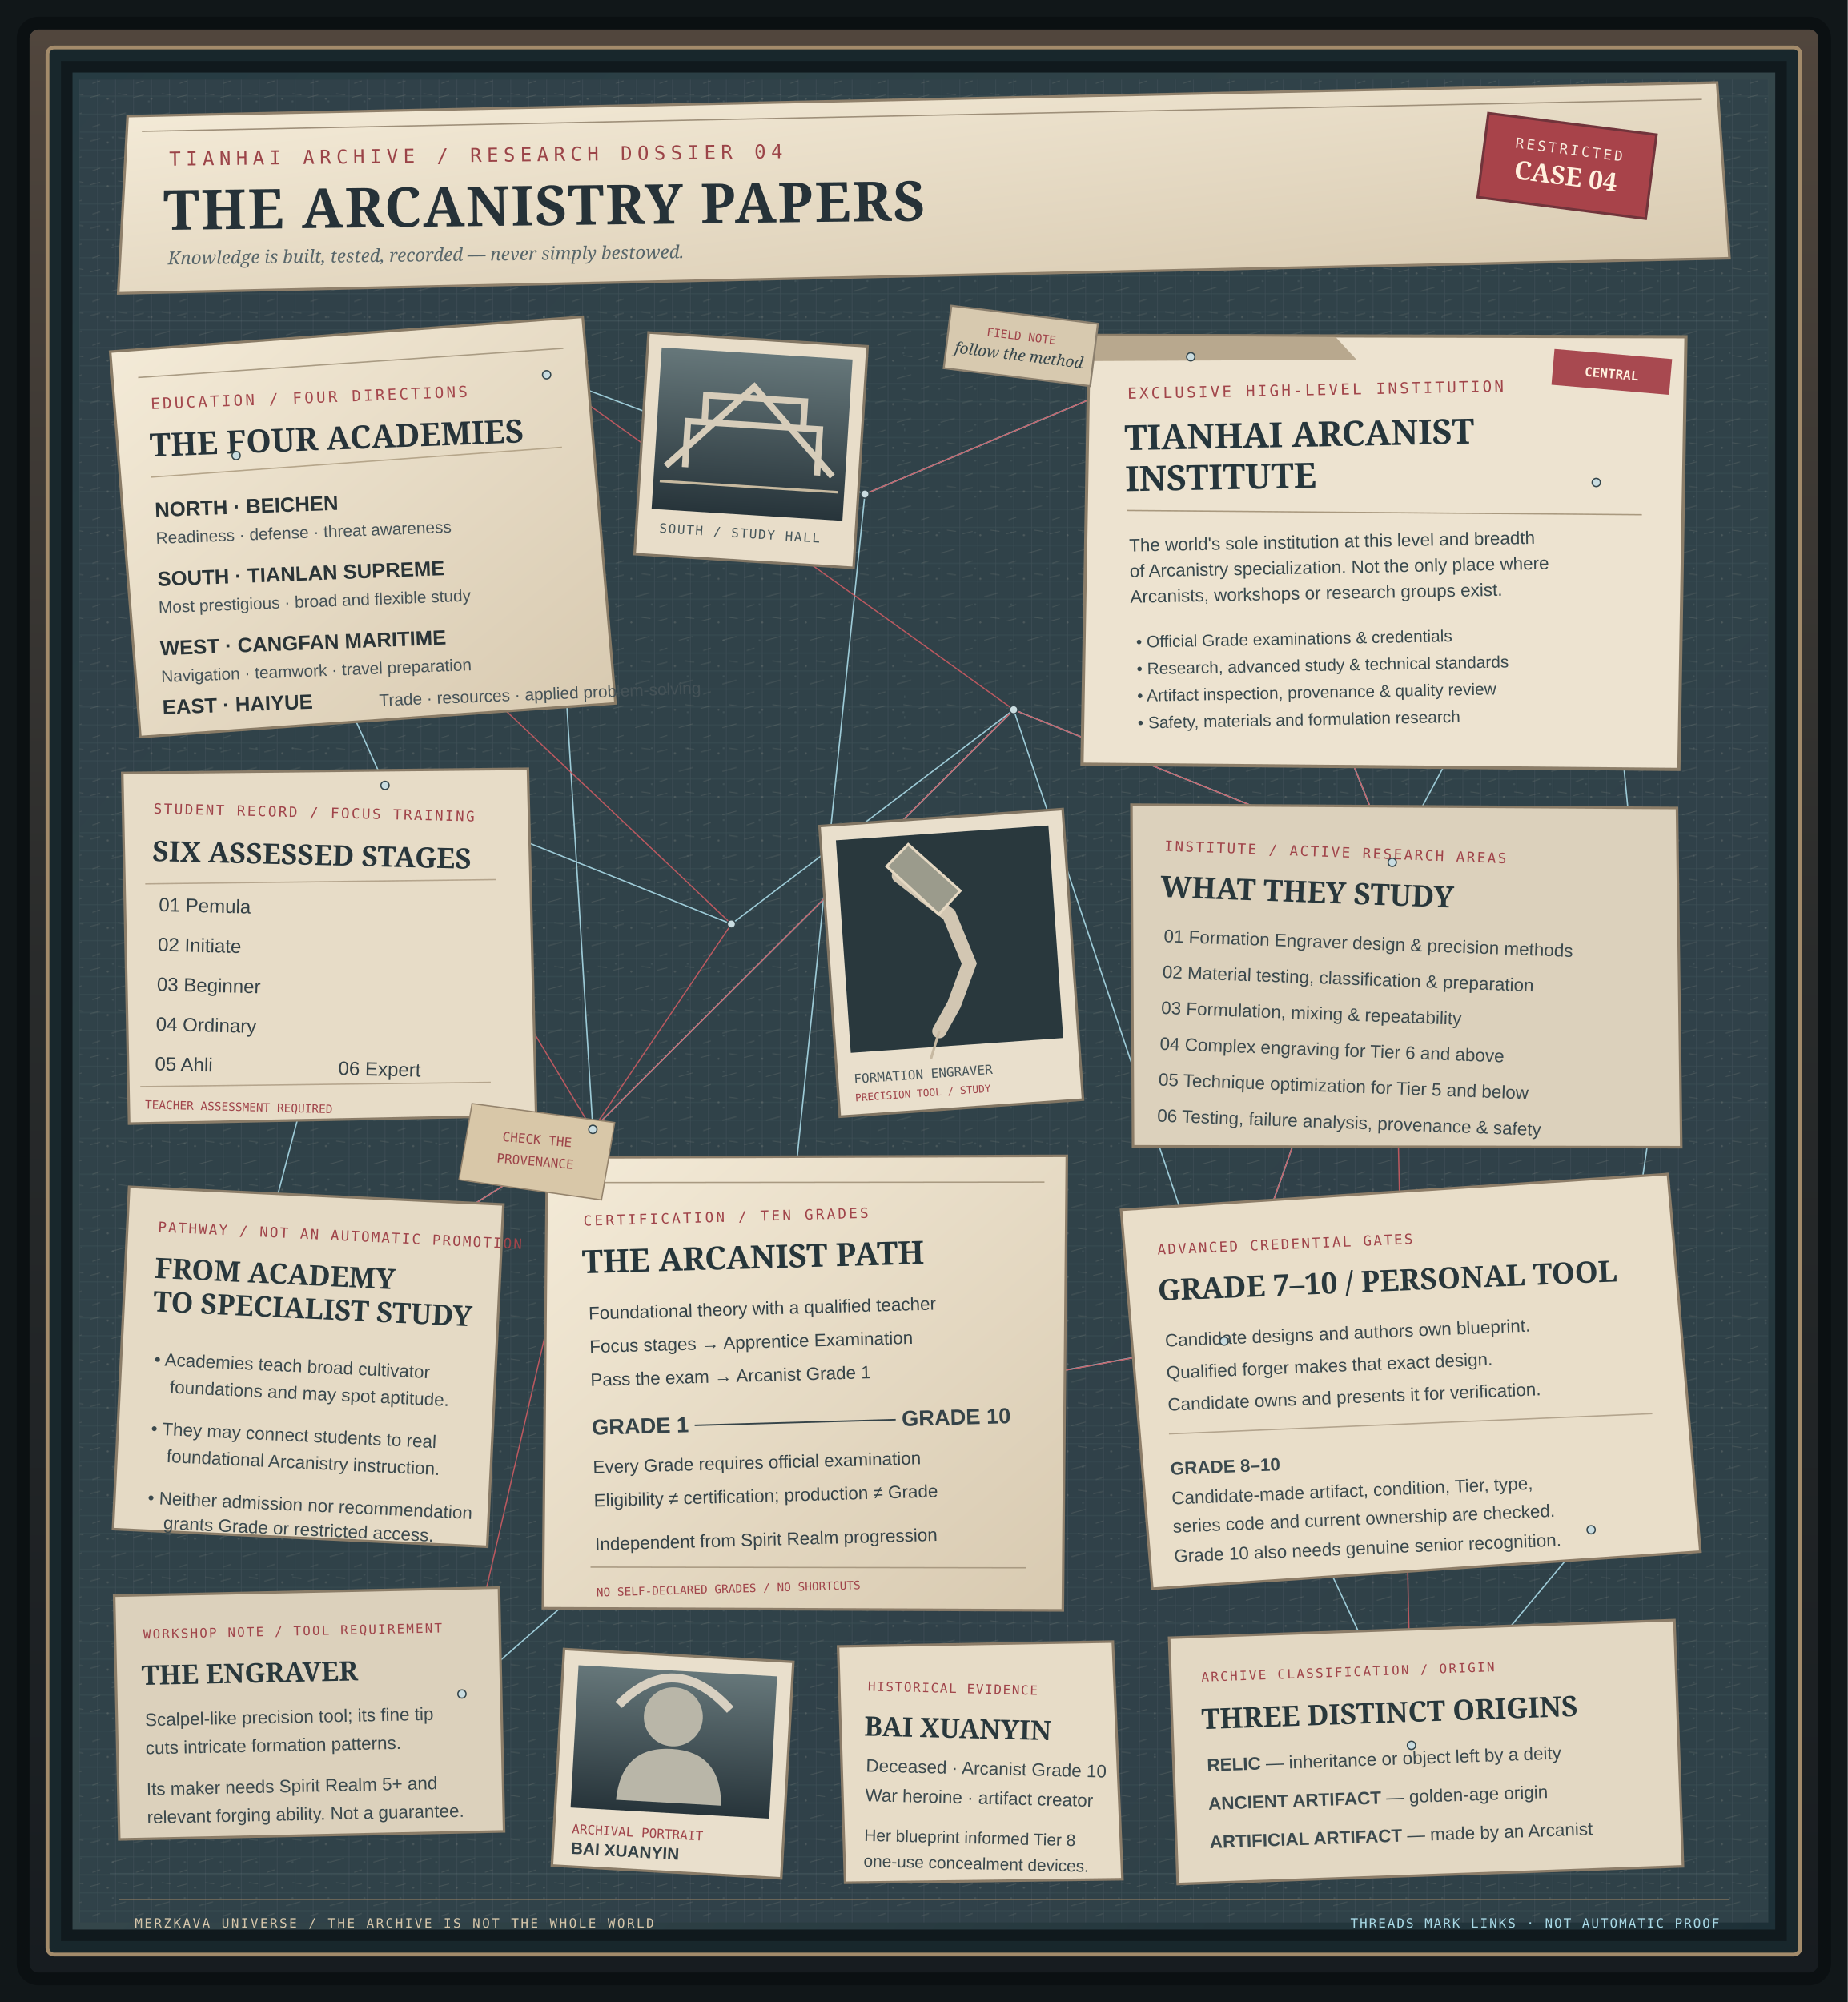
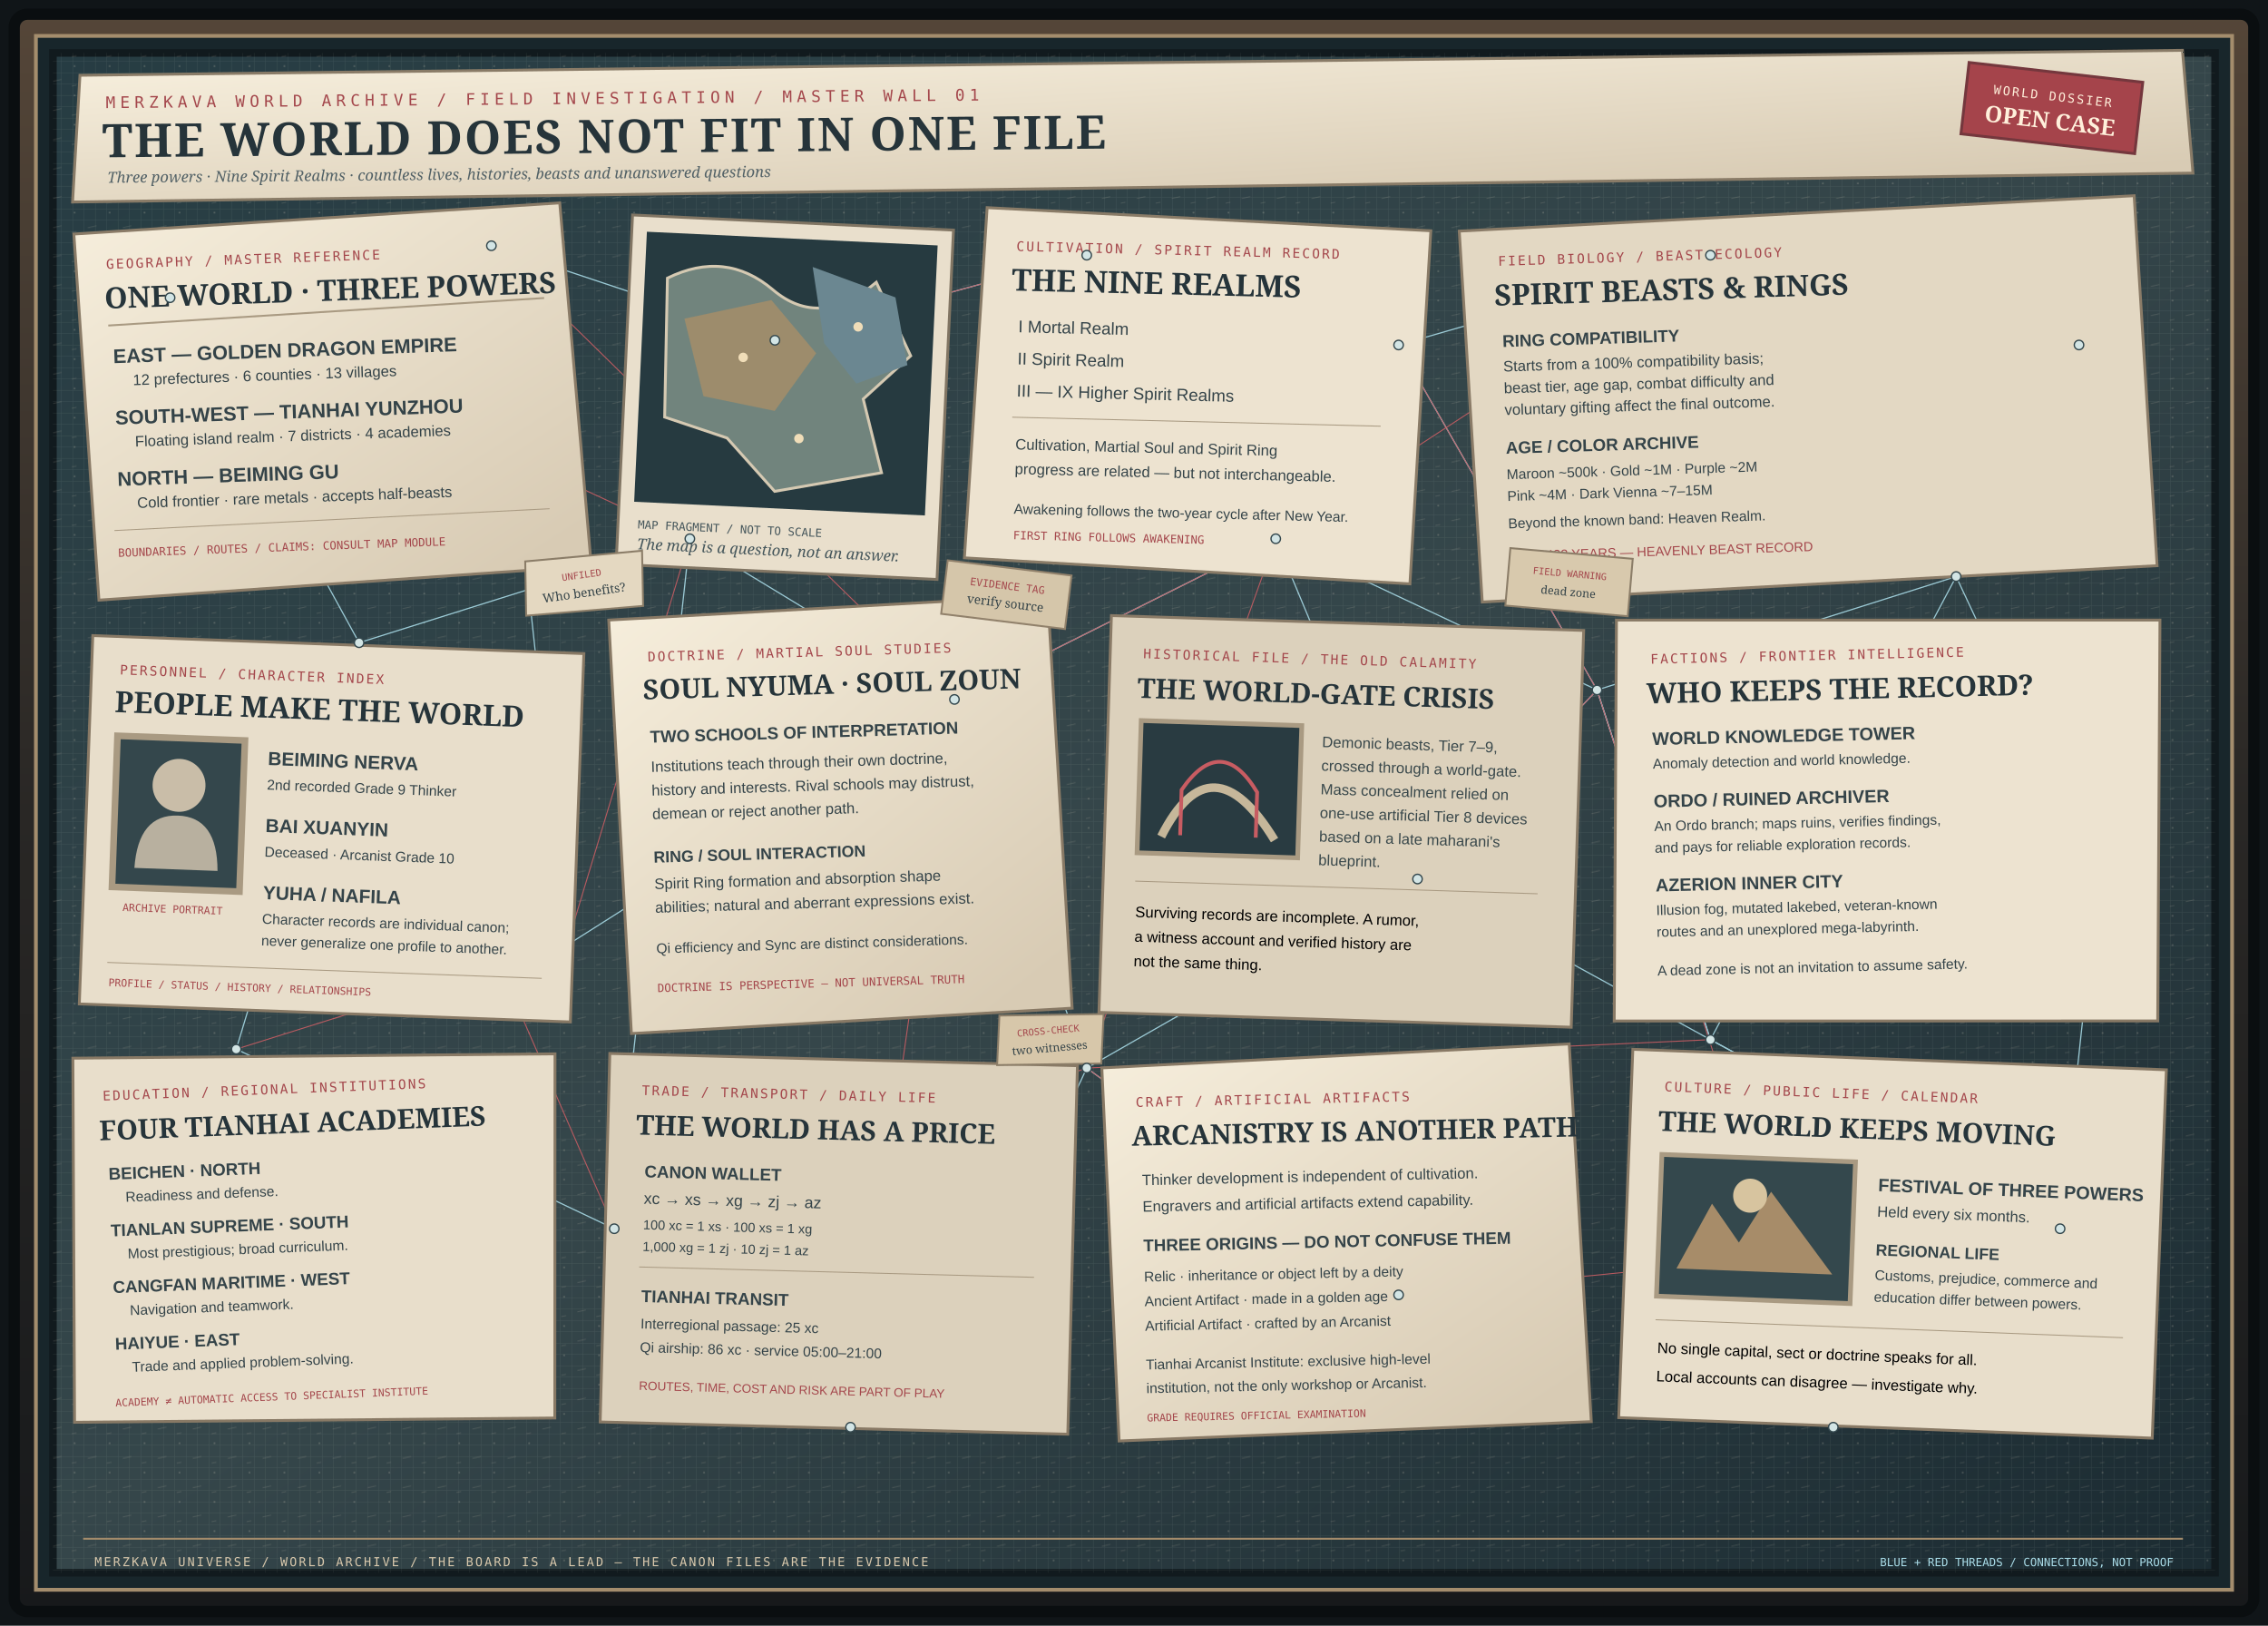
- <svg xmlns="http://www.w3.org/2000/svg" width="1440" height="1560" viewBox="0 0 1440 1560" role="img" aria-labelledby="title desc">
+ <svg xmlns="http://www.w3.org/2000/svg" width="2400" height="1720" viewBox="0 0 2400 1720" role="img" aria-labelledby="title desc">
  <defs>
    <linearGradient id="wood" x2="0" y2="1">
-       <stop stop-color="#51463D" />
-       <stop offset=".48" stop-color="#292B2B" />
-       <stop offset="1" stop-color="#171C20" />
+       <stop stop-color="#554638" />
+       <stop offset=".5" stop-color="#292725" />
+       <stop offset="1" stop-color="#17191B" />
    </linearGradient>
-     <linearGradient id="inner" x2="1" y2="1">
-       <stop stop-color="#263B42" />
-       <stop offset=".5" stop-color="#34464A" />
-       <stop offset="1" stop-color="#1D3037" />
+     <linearGradient id="cloth" x2="1" y2="1">
+       <stop stop-color="#263C43" />
+       <stop offset=".5" stop-color="#35464A" />
+       <stop offset="1" stop-color="#1B2B32" />
    </linearGradient>
-     <linearGradient id="paper" x2=".9" y2="1">
-       <stop stop-color="#F4EBD8" />
-       <stop offset="1" stop-color="#D9CBB2" />
+     <linearGradient id="paper" x2=".8" y2="1">
+       <stop stop-color="#F6EEDC" />
+       <stop offset="1" stop-color="#D8CBB4" />
    </linearGradient>
-     <linearGradient id="photo" x2="0" y2="1">
-       <stop stop-color="#66777A" />
-       <stop offset="1" stop-color="#27343A" />
-     </linearGradient>
-     <pattern id="cloth" width="28" height="28" patternUnits="userSpaceOnUse">
-       <rect width="28" height="28" fill="#304249" />
-       <path d="M0 5H28M0 19H28M6 0V28M20 0V28" stroke="#829397" stroke-width=".45" opacity=".16" />
-       <circle cx="4" cy="23" r=".8" fill="#B7C3BC" opacity=".12" />
+     <pattern id="weave" width="24" height="24" patternUnits="userSpaceOnUse">
+       <path d="M0 5H24M0 17H24M5 0V24M17 0V24" stroke="#C3D1C9" stroke-width=".5" opacity=".12" />
    </pattern>
-     <pattern id="grain" width="34" height="34" patternUnits="userSpaceOnUse">
-       <rect width="34" height="34" fill="none" />
-       <path d="M2 8l8-2m9 17l11-3M4 31l6-2M24 5l7 1" stroke="#E4D7C1" stroke-width=".7" opacity=".12" />
-       <circle cx="16" cy="9" r=".8" fill="#E4D7C1" opacity=".16" />
+     <pattern id="speck" width="37" height="31" patternUnits="userSpaceOnUse">
+       <circle cx="5" cy="8" r="1" fill="#F1E4CC" opacity=".2" />
+       <path d="M19 24l9-2M2 29l5-1" stroke="#F1E4CC" opacity=".13" />
    </pattern>
  </defs>
-   <rect width="1440" height="1560" fill="#111719" />
-   <rect x="18" y="18" width="1404" height="1524" rx="12" fill="url(#wood)" stroke="#0B1012" stroke-width="10" />
-   <rect x="37" y="37" width="1366" height="1486" rx="5" fill="#18272C" stroke="#A38B6B" stroke-width="3" />
-   <rect x="52" y="52" width="1336" height="1456" fill="url(#inner)" stroke="#10191D" stroke-width="9" />
-   <rect x="62" y="62" width="1316" height="1436" fill="url(#cloth)" opacity=".96" />
-   <rect x="62" y="62" width="1316" height="1436" fill="url(#grain)" />
-   <g stroke="#AFC2C0" opacity=".10" fill="none">
-     <path d="M86 250H1355M86 1120H1355M86 1460H1355" />
-     <path d="M705 270V1418" stroke-dasharray="2 14" />
-   </g>
-   <g transform="rotate(-.7 710 135)">
-     <path d="M100 83L1339 72L1347 209L91 221Z" fill="url(#paper)" stroke="#8F806B" stroke-width="2" />
-     <path d="M111 95L1327 85" stroke="#9E8F79" stroke-width="1" />
-     <text x="132" y="122" font-family="monospace" font-size="15" letter-spacing="4" fill="#9B4448">TIANHAI ARCHIVE / RESEARCH DOSSIER 04</text>
-     <text x="127" y="172" font-family="Georgia,serif" font-size="43" font-weight="bold" letter-spacing="1.3" fill="#263238">THE ARCANISTRY PAPERS</text>
-     <text x="130" y="199" font-family="Georgia,serif" font-size="14" font-style="italic" fill="#58666A">Knowledge is built, tested, recorded — never simply bestowed.</text>
-     <g transform="rotate(8 1224 145)">
-       <rect x="1154" y="103" width="132" height="66" fill="#A8434A" stroke="#71343B" stroke-width="2" />
-       <text x="1220" y="127" text-anchor="middle" font-family="monospace" font-size="11" letter-spacing="2" fill="#F7ECDD">RESTRICTED</text>
-       <text x="1220" y="151" text-anchor="middle" font-family="Georgia,serif" font-size="20" font-weight="bold" fill="#FFF0DD">CASE 04</text>
+   <rect width="2400" height="1720" fill="#101518" />
+   <rect x="15" y="15" width="2370" height="1690" rx="14" fill="url(#wood)" stroke="#0A0E10" stroke-width="12" />
+   <rect x="38" y="38" width="2324" height="1644" fill="#18262B" stroke="#A48D6D" stroke-width="4" />
+   <rect x="56" y="56" width="2288" height="1608" fill="url(#cloth)" stroke="#111A1E" stroke-width="8" />
+   <rect x="56" y="56" width="2288" height="1608" fill="url(#weave)" />
+   <rect x="56" y="56" width="2288" height="1608" fill="url(#speck)" />
+   <g transform="rotate(-.5 1190 120)">
+     <path d="M85 70L2310 63L2320 193L76 204Z" fill="url(#paper)" stroke="#897B67" stroke-width="3" />
+     <text x="112" y="105" font-family="monospace" font-size="17" letter-spacing="5" fill="#A4474C">MERZKAVA WORLD ARCHIVE / FIELD INVESTIGATION / MASTER WALL 01</text>
+     <text x="108" y="157" font-family="Georgia,serif" font-size="49" font-weight="bold" letter-spacing="2" fill="#26343A">THE WORLD DOES NOT FIT IN ONE FILE</text>
+     <text x="113" y="184" font-family="Georgia,serif" font-size="16" font-style="italic" fill="#526166">Three powers · Nine Spirit Realms · countless lives, histories, beasts and unanswered questions</text>
+     <g transform="rotate(7 2180 130)">
+       <rect x="2078" y="86" width="185" height="76" fill="#A5444B" stroke="#74373D" stroke-width="3" />
+       <text x="2170" y="116" text-anchor="middle" font-family="monospace" font-size="13" letter-spacing="2" fill="#FFF0DB">WORLD DOSSIER</text>
+       <text x="2170" y="146" text-anchor="middle" font-family="Georgia,serif" font-size="24" font-weight="bold" fill="#FFF0DB">OPEN CASE</text>
    </g>
  </g>
  <g fill="none" stroke-linecap="round" stroke-linejoin="round">
-     <g stroke="#A8D9E6" stroke-width="1.05" opacity=".9">
-       <path d="M184 355L426 292L674 385L928 278L1244 376" />
-       <path d="M184 355L300 612L570 720L790 553L1085 672L1244 376" />
-       <path d="M426 292L462 880L790 553L954 1045L1240 1192" />
-       <path d="M674 385L600 1110L953 1045L1100 1360" />
-       <path d="M928 278L1085 672L954 1045L1240 1192" />
-       <path d="M300 612L184 1055L462 880L600 1110L360 1320" />
-       <path d="M1244 376L1290 850L1240 1192L1100 1360" />
-     </g>
-     <g stroke="#C85A61" stroke-width=".95" opacity=".92">
-       <path d="M184 355L570 720L462 880L184 1055" />
-       <path d="M426 292L790 553L1085 672L1290 850" />
-       <path d="M674 385L928 278L1085 672L954 1045" />
-       <path d="M300 612L600 1110L954 1045L1240 1192" />
-       <path d="M790 553L462 880L360 1320" />
-       <path d="M1085 672L1100 1360" />
-     </g>
-   </g>
-   <g transform="rotate(-2.2 270 405)">
-     <path d="M91 267L460 254L474 556L103 568Z" fill="url(#paper)" stroke="#897B66" stroke-width="2" />
-     <path d="M112 288L444 278" stroke="#A99B83" />
-     <text x="121" y="313" font-family="monospace" font-size="12" letter-spacing="2" fill="#A4484D">EDUCATION / FOUR DIRECTIONS</text>
-     <text x="119" y="350" font-family="Georgia,serif" font-size="25" font-weight="bold" fill="#27343A">THE FOUR ACADEMIES</text>
-     <path d="M119 366L440 355" stroke="#B5A58A" />
-     <text x="121" y="397" font-family="Arial" font-size="16" font-weight="bold" fill="#2A3437">NORTH · BEICHEN</text>
-     <text x="121" y="418" font-family="Arial" font-size="13" fill="#455257">Readiness · defense · threat awareness</text>
-     <text x="121" y="451" font-family="Arial" font-size="16" font-weight="bold" fill="#2A3437">SOUTH · TIANLAN SUPREME</text>
-     <text x="121" y="472" font-family="Arial" font-size="13" fill="#455257">Most prestigious · broad and flexible study</text>
-     <text x="121" y="505" font-family="Arial" font-size="16" font-weight="bold" fill="#2A3437">WEST · CANGFAN MARITIME</text>
-     <text x="121" y="526" font-family="Arial" font-size="13" fill="#455257">Navigation · teamwork · travel preparation</text>
-     <text x="121" y="551" font-family="Arial" font-size="16" font-weight="bold" fill="#2A3437">EAST · HAIYUE</text>
-     <text x="290" y="551" font-family="Arial" font-size="13" fill="#455257">Trade · resources · applied problem-solving</text>
-   </g>
-   <g transform="rotate(3.6 565 347)">
-     <rect x="500" y="263" width="171" height="173" fill="#E8DDC9" stroke="#827664" stroke-width="2" />
-     <rect x="511" y="274" width="149" height="126" fill="url(#photo)" />
-     <path d="M520 366L585 300L650 366M535 366V330H638V366M548 330V309H625V330" fill="none" stroke="#D7CDBA" stroke-width="5" />
-     <path d="M516 378H655" stroke="#C7B99F" stroke-width="2" />
-     <text x="518" y="418" font-family="monospace" font-size="10" letter-spacing="1" fill="#46565A">SOUTH / STUDY HALL</text>
-   </g>
-   <g transform="rotate(1.4 245 738)">
-     <path d="M92 606L408 595L421 865L104 879Z" fill="#E7DCC7" stroke="#8A7C68" stroke-width="2" />
-     <text x="117" y="637" font-family="monospace" font-size="11" letter-spacing="1.5" fill="#A0444A">STUDENT RECORD / FOCUS TRAINING</text>
-     <text x="117" y="674" font-family="Georgia,serif" font-size="22" font-weight="bold" fill="#29363B">SIX ASSESSED STAGES</text>
-     <g font-family="Arial" font-size="15" fill="#354247">
-       <text x="123" y="713">01  Pemula</text>
-       <text x="123" y="744">02  Initiate</text>
-       <text x="123" y="775">03  Beginner</text>
-       <text x="123" y="806">04  Ordinary</text>
-       <text x="123" y="837">05  Ahli</text>
-       <text x="266" y="837">06  Expert</text>
-     </g>
-     <path d="M112 692L385 682M112 850L385 840" stroke="#B5A58D" />
-     <text x="116" y="867" font-family="monospace" font-size="9" fill="#A0444A">TEACHER ASSESSMENT REQUIRED</text>
-   </g>
-   <g transform="rotate(-1.1 1074 425)">
-     <path d="M852 257L1317 267L1305 604L840 591Z" fill="#EDE3D0" stroke="#8B7D68" stroke-width="2.5" />
-     <path d="M852 257L1044 262L1060 280L849 277Z" fill="#B8A88E" />
-     <text x="881" y="307" font-family="monospace" font-size="12" letter-spacing="2" fill="#A1454A">EXCLUSIVE HIGH-LEVEL INSTITUTION</text>
-     <text x="878" y="347" font-family="Georgia,serif" font-size="27" font-weight="bold" fill="#26363C">TIANHAI ARCANIST</text>
-     <text x="878" y="379" font-family="Georgia,serif" font-size="27" font-weight="bold" fill="#26363C">INSTITUTE</text>
-     <path d="M879 394L1280 405" stroke="#A9997F" />
-     <text x="880" y="426" font-family="Arial" font-size="14" fill="#39494D">The world's sole institution at this level and breadth</text>
-     <text x="880" y="446" font-family="Arial" font-size="14" fill="#39494D">of Arcanistry specialization. Not the only place where</text>
-     <text x="880" y="466" font-family="Arial" font-size="14" fill="#39494D">Arcanists, workshops or research groups exist.</text>
-     <g font-family="Arial" font-size="13" fill="#39494D">
-       <text x="884" y="501">• Official Grade examinations &amp; credentials</text>
-       <text x="884" y="522">• Research, advanced study &amp; technical standards</text>
-       <text x="884" y="543">• Artifact inspection, provenance &amp; quality review</text>
-       <text x="884" y="564">• Safety, materials and formulation research</text>
-     </g>
-     <g transform="rotate(6 1265 300)">
-       <rect x="1212" y="280" width="92" height="28" fill="#A84950" />
-       <text x="1258" y="299" text-anchor="middle" font-family="monospace" font-size="10" font-weight="bold" fill="#FFF1DE">CENTRAL</text>
-     </g>
-   </g>
-   <g transform="rotate(-4 738 746)">
-     <rect x="646" y="637" width="190" height="227" fill="#E9DFCC" stroke="#817563" stroke-width="2" />
-     <rect x="658" y="649" width="166" height="166" fill="#29383D" />
-     <path d="M705 680L742 713L755 752L741 783L728 803" fill="none" stroke="#D2C6B2" stroke-width="11" stroke-linecap="round" />
-     <path d="M696 672L714 656L752 695L734 712Z" fill="#9B9B8C" stroke="#E5D8C2" stroke-width="2" />
-     <path d="M728 803L720 824" stroke="#C7B9A2" stroke-width="2" />
-     <text x="659" y="839" font-family="monospace" font-size="10" fill="#48565A">FORMATION ENGRAVER</text>
-     <text x="659" y="853" font-family="monospace" font-size="8" fill="#A0444A">PRECISION TOOL / STUDY</text>
-   </g>
-   <g transform="rotate(2.1 1070 760)">
-     <path d="M877 634L1302 621L1315 885L888 900Z" fill="#DCD1BC" stroke="#8C7D68" stroke-width="2" />
-     <text x="904" y="669" font-family="monospace" font-size="11" letter-spacing="1.5" fill="#A0444A">INSTITUTE / ACTIVE RESEARCH AREAS</text>
-     <text x="902" y="705" font-family="Georgia,serif" font-size="23" font-weight="bold" fill="#29383C">WHAT THEY STUDY</text>
-     <g font-family="Arial" font-size="14" fill="#3B494D">
-       <text x="906" y="740">01  Formation Engraver design &amp; precision methods</text>
-       <text x="906" y="768">02  Material testing, classification &amp; preparation</text>
-       <text x="906" y="796">03  Formulation, mixing &amp; repeatability</text>
-       <text x="906" y="824">04  Complex engraving for Tier 6 and above</text>
-       <text x="906" y="852">05  Technique optimization for Tier 5 and below</text>
-       <text x="906" y="880">06  Testing, failure analysis, provenance &amp; safety</text>
-     </g>
-   </g>
-   <g transform="rotate(-1.6 498 1070)">
-     <path d="M431 900L836 910L823 1264L418 1251Z" fill="url(#paper)" stroke="#8C7D69" stroke-width="2" />
-     <path d="M447 920L818 930" stroke="#A99A82" />
-     <text x="458" y="954" font-family="monospace" font-size="11" letter-spacing="2" fill="#A0444A">CERTIFICATION / TEN GRADES</text>
-     <text x="456" y="991" font-family="Georgia,serif" font-size="25" font-weight="bold" fill="#26363B">THE ARCANIST PATH</text>
-     <g font-family="Arial" font-size="14" fill="#354348">
-       <text x="460" y="1027">Foundational theory with a qualified teacher</text>
-       <text x="460" y="1053">Focus stages → Apprentice Examination</text>
-       <text x="460" y="1079">Pass the exam → Arcanist Grade 1</text>
-       <text x="460" y="1117" font-size="17" font-weight="bold">GRADE 1  ─────────────  GRADE 10</text>
-       <text x="460" y="1147">Every Grade requires official examination</text>
-       <text x="460" y="1173">Eligibility ≠ certification; production ≠ Grade</text>
-       <text x="460" y="1207">Independent from Spirit Realm progression</text>
-     </g>
-     <path d="M456 1220L795 1230" stroke="#A99A82" />
-     <text x="460" y="1243" font-family="monospace" font-size="9" fill="#A0444A">NO SELF-DECLARED GRADES / NO SHORTCUTS</text>
-   </g>
-   <g transform="rotate(2.7 250 1090)">
-     <rect x="93" y="932" width="292" height="267" fill="#E5DAC5" stroke="#8A7C68" stroke-width="2" />
-     <text x="117" y="966" font-family="monospace" font-size="11" letter-spacing="1.3" fill="#A0444A">PATHWAY / NOT AN AUTOMATIC PROMOTION</text>
-     <text x="116" y="1002" font-family="Georgia,serif" font-size="22" font-weight="bold" fill="#29383C">FROM ACADEMY</text>
-     <text x="116" y="1028" font-family="Georgia,serif" font-size="22" font-weight="bold" fill="#29383C">TO SPECIALIST STUDY</text>
-     <g font-family="Arial" font-size="14" fill="#3B494D">
-       <text x="119" y="1070">• Academies teach broad cultivator</text>
-       <text x="132" y="1091">foundations and may spot aptitude.</text>
-       <text x="119" y="1124">• They may connect students to real</text>
-       <text x="132" y="1145">foundational Arcanistry instruction.</text>
-       <text x="119" y="1178">• Neither admission nor recommendation</text>
-       <text x="132" y="1197">grants Grade or restricted access.</text>
-     </g>
-   </g>
-   <g transform="rotate(-2.4 1085 1090)">
-     <path d="M880 934L1307 924L1320 1219L892 1230Z" fill="#E9DEC9" stroke="#8D7D68" stroke-width="2" />
-     <text x="907" y="970" font-family="monospace" font-size="11" letter-spacing="1.4" fill="#A0444A">ADVANCED CREDENTIAL GATES</text>
-     <text x="906" y="1006" font-family="Georgia,serif" font-size="23" font-weight="bold" fill="#29383C">GRADE 7–10 / PERSONAL TOOL</text>
-     <g font-family="Arial" font-size="14" fill="#3B494D">
-       <text x="910" y="1042">Candidate designs and authors own blueprint.</text>
-       <text x="910" y="1067">Qualified forger makes that exact design.</text>
-       <text x="910" y="1092">Candidate owns and presents it for verification.</text>
-       <path d="M910 1110L1287 1110" stroke="#B3A48D" />
-       <text x="910" y="1142" font-weight="bold">GRADE 8–10</text>
-       <text x="910" y="1165">Candidate-made artifact, condition, Tier, type,</text>
-       <text x="910" y="1187">series code and current ownership are checked.</text>
-       <text x="910" y="1210">Grade 10 also needs genuine senior recognition.</text>
-     </g>
-   </g>
-   <g transform="rotate(-1.2 251 1340)">
-     <rect x="91" y="1240" width="300" height="190" fill="#DCD1BC" stroke="#8B7D68" stroke-width="2" />
-     <text x="113" y="1274" font-family="monospace" font-size="10" letter-spacing="1.3" fill="#A0444A">WORKSHOP NOTE / TOOL REQUIREMENT</text>
-     <text x="111" y="1310" font-family="Georgia,serif" font-size="21" font-weight="bold" fill="#29383C">THE ENGRAVER</text>
-     <text x="113" y="1342" font-family="Arial" font-size="14" fill="#3B494D">Scalpel-like precision tool; its fine tip</text>
-     <text x="113" y="1364" font-family="Arial" font-size="14" fill="#3B494D">cuts intricate formation patterns.</text>
-     <text x="113" y="1396" font-family="Arial" font-size="14" fill="#3B494D">Its maker needs Spirit Realm 5+ and</text>
-     <text x="113" y="1418" font-family="Arial" font-size="14" fill="#3B494D">relevant forging ability. Not a guarantee.</text>
-   </g>
-   <g transform="rotate(3.2 563 1370)">
-     <rect x="435" y="1292" width="179" height="169" fill="#E9DFCC" stroke="#897B67" stroke-width="2" />
-     <rect x="447" y="1304" width="155" height="111" fill="url(#photo)" />
-     <circle cx="523" cy="1340" r="23" fill="#B9B6A8" />
-     <path d="M482 1407Q484 1365 523 1365Q562 1365 564 1407Z" fill="#B9B6A8" />
-     <path d="M480 1333Q521 1287 567 1332" fill="none" stroke="#D8D0C1" stroke-width="7" />
-     <text x="449" y="1435" font-family="monospace" font-size="10" fill="#A0444A">ARCHIVAL PORTRAIT</text>
-     <text x="449" y="1451" font-family="Arial" font-size="13" font-weight="bold" fill="#344247">BAI XUANYIN</text>
-   </g>
-   <g transform="rotate(1.4 778 1370)">
-     <path d="M651 1286L865 1277L877 1462L661 1470Z" fill="#E7DCC7" stroke="#8B7C68" stroke-width="2" />
-     <text x="675" y="1320" font-family="monospace" font-size="10" letter-spacing="1" fill="#A0444A">HISTORICAL EVIDENCE</text>
-     <text x="673" y="1355" font-family="Georgia,serif" font-size="21" font-weight="bold" fill="#29383C">BAI XUANYIN</text>
-     <text x="675" y="1383" font-family="Arial" font-size="14" fill="#3B494D">Deceased · Arcanist Grade 10</text>
-     <text x="675" y="1406" font-family="Arial" font-size="14" fill="#3B494D">War heroine · artifact creator</text>
-     <text x="675" y="1437" font-family="Arial" font-size="13" fill="#3B494D">Her blueprint informed Tier 8</text>
-     <text x="675" y="1457" font-family="Arial" font-size="13" fill="#3B494D">one-use concealment devices.</text>
-   </g>
-   <g transform="rotate(-2 1090 1355)">
-     <rect x="914" y="1270" width="394" height="192" fill="#E3D8C3" stroke="#8C7D69" stroke-width="2" />
-     <text x="938" y="1305" font-family="monospace" font-size="10" letter-spacing="1.4" fill="#A0444A">ARCHIVE CLASSIFICATION / ORIGIN</text>
-     <text x="937" y="1342" font-family="Georgia,serif" font-size="22" font-weight="bold" fill="#29383C">THREE DISTINCT ORIGINS</text>
-     <g font-family="Arial" font-size="14" fill="#3B494D">
-       <text x="940" y="1375">
-         <tspan font-weight="bold">RELIC</tspan> — inheritance or object left by a deity</text>
-       <text x="940" y="1405">
-         <tspan font-weight="bold">ANCIENT ARTIFACT</tspan> — golden-age origin</text>
-       <text x="940" y="1435">
-         <tspan font-weight="bold">ARTIFICIAL ARTIFACT</tspan> — made by an Arcanist</text>
-     </g>
-   </g>
-   <g transform="rotate(7 785 302)">
-     <rect x="734" y="244" width="115" height="49" fill="#D7C9AF" stroke="#8C806E" stroke-width="1.5" />
-     <text x="791" y="264" text-anchor="middle" font-family="monospace" font-size="9" fill="#A0444A">FIELD NOTE</text>
-     <text x="791" y="280" text-anchor="middle" font-family="Georgia,serif" font-size="12" font-style="italic" fill="#36464B">follow the method</text>
-   </g>
-   <g transform="rotate(-6 621 592)" />
-   <g transform="rotate(5 413 895)">
-     <path d="M365 864L477 869L472 930L360 924Z" fill="#D8C7A8" stroke="#94836C" />
-     <text x="418" y="891" text-anchor="middle" font-family="monospace" font-size="10" fill="#9D4449">CHECK THE</text>
-     <text x="418" y="908" text-anchor="middle" font-family="monospace" font-size="10" fill="#9D4449">PROVENANCE</text>
-   </g>
-   <g fill="#C9DCE0" stroke="#34454B" stroke-width="1">
-     <circle cx="184" cy="355" r="3.2" />
-     <circle cx="426" cy="292" r="3.2" />
-     <circle cx="674" cy="385" r="3.2" />
-     <circle cx="928" cy="278" r="3.2" />
-     <circle cx="1244" cy="376" r="3.2" />
-     <circle cx="300" cy="612" r="3.2" />
-     <circle cx="570" cy="720" r="3.2" />
-     <circle cx="790" cy="553" r="3.2" />
-     <circle cx="1085" cy="672" r="3.2" />
-     <circle cx="462" cy="880" r="3.2" />
-     <circle cx="954" cy="1045" r="3.2" />
-     <circle cx="1240" cy="1192" r="3.2" />
-     <circle cx="360" cy="1320" r="3.2" />
-     <circle cx="1100" cy="1360" r="3.2" />
-   </g>
-   <path d="M93 1480H1348" stroke="#A78D6A" stroke-width="1" opacity=".8" />
-   <text x="105" y="1502" font-family="monospace" font-size="10" letter-spacing="1.5" fill="#D6C6AA">MERZKAVA UNIVERSE / THE ARCHIVE IS NOT THE WHOLE WORLD</text>
-   <text x="1340" y="1502" text-anchor="end" font-family="monospace" font-size="10" letter-spacing="1.2" fill="#A8D9E6">THREADS MARK LINKS · NOT AUTOMATIC PROOF</text>
+     <g stroke="#A9DCE8" stroke-width="1.25" opacity=".88">
+       <path d="M180 315L520 260L820 360L1150 270L1480 365L1810 270L2200 365" />
+       <path d="M180 315L380 680L730 570L1010 740L1350 570L1690 730L2070 610L2200 365" />
+       <path d="M520 260L600 1000L1010 740L1150 1130L1500 930L1810 1100L2180 1300" />
+       <path d="M820 360L730 570L650 1300L1010 1430L1150 1130L1480 1370" />
+       <path d="M1150 270L1350 570L1500 930L1690 730L1810 1100L2070 610" />
+       <path d="M1480 365L1690 730L1810 1100L2180 1300" />
+       <path d="M380 680L250 1110L650 1300L900 1510" />
+       <path d="M2070 610L2220 930L2180 1300L1940 1510" />
+     </g>
+     <g stroke="#C85C62" stroke-width="1.05" opacity=".9">
+       <path d="M180 315L730 570L600 1000L250 1110" />
+       <path d="M520 260L1010 740L1350 570L1810 270" />
+       <path d="M820 360L1150 270L1480 365L1690 730L1500 930" />
+       <path d="M380 680L650 1300L1150 1130L1810 1100" />
+       <path d="M1010 740L900 1510" />
+       <path d="M1690 730L1940 1510" />
+       <path d="M1350 570L1150 1130L1480 1370L2180 1300" />
+     </g>
+   </g>
+   <g transform="rotate(-2 300 440)">
+     <path d="M85 240L600 225L620 610L98 628Z" fill="url(#paper)" stroke="#8A7B67" stroke-width="3" />
+     <text x="118" y="278" font-family="monospace" font-size="14" letter-spacing="2" fill="#A4474C">GEOGRAPHY / MASTER REFERENCE</text>
+     <text x="115" y="320" font-family="Georgia,serif" font-size="31" font-weight="bold" fill="#26343A">ONE WORLD · THREE POWERS</text>
+     <path d="M118 338L580 325" stroke="#A99A82" stroke-width="2" />
+     <g font-family="Arial" fill="#344348">
+       <text x="122" y="378" font-size="21" font-weight="bold">EAST — GOLDEN DRAGON EMPIRE</text>
+       <text x="142" y="402" font-size="16">12 prefectures · 6 counties · 13 villages</text>
+       <text x="122" y="443" font-size="21" font-weight="bold">SOUTH-WEST — TIANHAI YUNZHOU</text>
+       <text x="142" y="467" font-size="16">Floating island realm · 7 districts · 4 academies</text>
+       <text x="122" y="508" font-size="21" font-weight="bold">NORTH — BEIMING GU</text>
+       <text x="142" y="532" font-size="16">Cold frontier · rare metals · accepts half-beasts</text>
+     </g>
+     <path d="M117 555L578 548" stroke="#A99A82" />
+     <text x="120" y="583" font-family="monospace" font-size="12" fill="#A4474C">BOUNDARIES / ROUTES / CLAIMS: CONSULT MAP MODULE</text>
+   </g>
+   <g transform="rotate(2.7 825 430)">
+     <rect x="660" y="235" width="340" height="370" fill="#E9DFCC" stroke="#817563" stroke-width="3" />
+     <rect x="676" y="252" width="308" height="286" fill="#263A40" />
+     <path d="M700 300Q760 267 812 307T921 294L961 370L913 418L936 495L824 520L771 466L704 447Z" fill="#71847D" stroke="#D5C9B2" stroke-width="3" />
+     <path d="M720 342L811 318L861 372L820 435L744 423Z" fill="#A48D68" opacity=".85" />
+     <path d="M853 281L942 309L958 380L905 402L869 361Z" fill="#6B8791" />
+     <g fill="#F0DDB8">
+       <circle cx="784" cy="380" r="5" />
+       <circle cx="904" cy="342" r="5" />
+       <circle cx="847" cy="463" r="5" />
+     </g>
+     <text x="681" y="566" font-family="monospace" font-size="12" fill="#45565B">MAP FRAGMENT / NOT TO SCALE</text>
+     <text x="681" y="588" font-family="Georgia,serif" font-size="16" font-style="italic" fill="#45565B">The map is a question, not an answer.</text>
+   </g>
+   <g transform="rotate(1.4 1260 410)">
+     <path d="M1040 225L1510 238L1497 612L1025 596Z" fill="#EDE3D0" stroke="#897B67" stroke-width="3" />
+     <text x="1072" y="270" font-family="monospace" font-size="14" letter-spacing="2" fill="#A4474C">CULTIVATION / SPIRIT REALM RECORD</text>
+     <text x="1068" y="312" font-family="Georgia,serif" font-size="32" font-weight="bold" fill="#26343A">THE NINE REALMS</text>
+     <g font-family="Arial" font-size="18" fill="#354449">
+       <text x="1076" y="356">I   Mortal Realm</text>
+       <text x="1076" y="390">II  Spirit Realm</text>
+       <text x="1076" y="424">III — IX  Higher Spirit Realms</text>
+     </g>
+     <path d="M1072 446L1462 446" stroke="#A99A82" />
+     <text x="1076" y="480" font-family="Arial" font-size="16" fill="#354449">Cultivation, Martial Soul and Spirit Ring</text>
+     <text x="1076" y="506" font-family="Arial" font-size="16" fill="#354449">progress are related — but not interchangeable.</text>
+     <text x="1076" y="548" font-family="Arial" font-size="15" fill="#354449">Awakening follows the two-year cycle after New Year.</text>
+     <text x="1076" y="575" font-family="monospace" font-size="12" fill="#A4474C">FIRST RING FOLLOWS AWAKENING</text>
+   </g>
+   <g transform="rotate(-1.8 1850 425)">
+     <path d="M1550 235L2265 220L2277 612L1562 628Z" fill="#E3D8C3" stroke="#8A7B67" stroke-width="3" />
+     <text x="1590" y="273" font-family="monospace" font-size="14" letter-spacing="2" fill="#A4474C">FIELD BIOLOGY / BEAST ECOLOGY</text>
+     <text x="1585" y="315" font-family="Georgia,serif" font-size="31" font-weight="bold" fill="#26343A">SPIRIT BEASTS &amp; RINGS</text>
+     <g font-family="Arial" fill="#354449">
+       <text x="1592" y="359" font-size="18" font-weight="bold">RING COMPATIBILITY</text>
+       <text x="1592" y="385" font-size="16">Starts from a 100% compatibility basis;</text>
+       <text x="1592" y="408" font-size="16">beast tier, age gap, combat difficulty and</text>
+       <text x="1592" y="431" font-size="16">voluntary gifting affect the final outcome.</text>
+       <text x="1592" y="472" font-size="18" font-weight="bold">AGE / COLOR ARCHIVE</text>
+       <text x="1592" y="499" font-size="15">Maroon ~500k · Gold ~1M · Purple ~2M</text>
+       <text x="1592" y="522" font-size="15">Pink ~4M · Dark Vienna ~7–15M</text>
+       <text x="1592" y="551" font-size="15">Beyond the known band: Heaven Realm.</text>
+       <text x="1592" y="585" font-size="14" fill="#A4474C">7,290,422 YEARS — HEAVENLY BEAST RECORD</text>
+     </g>
+   </g>
+   <g transform="rotate(2.1 300 900)">
+     <rect x="90" y="680" width="520" height="390" fill="#E8DECB" stroke="#887965" stroke-width="3" />
+     <text x="120" y="720" font-family="monospace" font-size="14" letter-spacing="2" fill="#A4474C">PERSONNEL / CHARACTER INDEX</text>
+     <text x="116" y="760" font-family="Georgia,serif" font-size="31" font-weight="bold" fill="#26343A">PEOPLE MAKE THE WORLD</text>
+     <rect x="120" y="785" width="135" height="160" fill="#34474C" stroke="#A99A82" stroke-width="7" />
+     <circle cx="187" cy="835" r="28" fill="#C9BDA8" />
+     <path d="M143 924Q145 867 187 867Q229 867 231 924Z" fill="#B8B09F" />
+     <text x="132" y="970" font-family="monospace" font-size="11" fill="#A4474C">ARCHIVE PORTRAIT</text>
+     <g font-family="Arial" fill="#354449">
+       <text x="280" y="810" font-size="20" font-weight="bold">BEIMING NERVA</text>
+       <text x="280" y="836" font-size="15">2nd recorded Grade 9 Thinker</text>
+       <text x="280" y="881" font-size="20" font-weight="bold">BAI XUANYIN</text>
+       <text x="280" y="907" font-size="15">Deceased · Arcanist Grade 10</text>
+       <text x="280" y="952" font-size="20" font-weight="bold">YUHA / NAFILA</text>
+       <text x="280" y="978" font-size="15">Character records are individual canon;</text>
+       <text x="280" y="1001" font-size="15">never generalize one profile to another.</text>
+     </g>
+     <path d="M118 1025L578 1025" stroke="#A99A82" />
+     <text x="120" y="1050" font-family="monospace" font-size="11" fill="#A4474C">PROFILE / STATUS / HISTORY / RELATIONSHIPS</text>
+   </g>
+   <g transform="rotate(-1.7 850 850)">
+     <path d="M650 650L1115 638L1128 1075L661 1088Z" fill="url(#paper)" stroke="#887965" stroke-width="3" />
+     <text x="690" y="695" font-family="monospace" font-size="14" letter-spacing="2" fill="#A4474C">DOCTRINE / MARTIAL SOUL STUDIES</text>
+     <text x="684" y="735" font-family="Georgia,serif" font-size="29" font-weight="bold" fill="#26343A">SOUL NYUMA · SOUL ZOUN</text>
+     <g font-family="Arial" fill="#354449">
+       <text x="690" y="781" font-size="18" font-weight="bold">TWO SCHOOLS OF INTERPRETATION</text>
+       <text x="690" y="812" font-size="16">Institutions teach through their own doctrine,</text>
+       <text x="690" y="837" font-size="16">history and interests. Rival schools may distrust,</text>
+       <text x="690" y="862" font-size="16">demean or reject another path.</text>
+       <text x="690" y="908" font-size="17" font-weight="bold">RING / SOUL INTERACTION</text>
+       <text x="690" y="936" font-size="16">Spirit Ring formation and absorption shape</text>
+       <text x="690" y="961" font-size="16">abilities; natural and aberrant expressions exist.</text>
+       <text x="690" y="1004" font-size="15">Qi efficiency and Sync are distinct considerations.</text>
+       <text x="690" y="1045" font-family="monospace" font-size="12" fill="#A4474C">DOCTRINE IS PERSPECTIVE — NOT UNIVERSAL TRUTH</text>
+     </g>
+   </g>
+   <g transform="rotate(1.8 1450 850)">
+     <rect x="1170" y="660" width="500" height="420" fill="#DCD1BC" stroke="#8A7B67" stroke-width="3" />
+     <text x="1205" y="704" font-family="monospace" font-size="14" letter-spacing="2" fill="#A4474C">HISTORICAL FILE / THE OLD CALAMITY</text>
+     <text x="1200" y="746" font-family="Georgia,serif" font-size="29" font-weight="bold" fill="#26343A">THE WORLD-GATE CRISIS</text>
+     <rect x="1205" y="770" width="170" height="140" fill="#293B41" stroke="#A99A82" stroke-width="5" />
+     <path d="M1230 892Q1280 785 1350 892" fill="none" stroke="#C6B79A" stroke-width="9" />
+     <path d="M1250 890V842Q1290 780 1330 842V890" fill="none" stroke="#C85C62" stroke-width="4" />
+     <g font-family="Arial" fill="#39484B">
+       <text x="1397" y="792" font-size="16">Demonic beasts, Tier 7–9,</text>
+       <text x="1397" y="817" font-size="16">crossed through a world-gate.</text>
+       <text x="1397" y="842" font-size="16">Mass concealment relied on</text>
+       <text x="1397" y="867" font-size="16">one-use artificial Tier 8 devices</text>
+       <text x="1397" y="892" font-size="16">based on a late maharani's</text>
+       <text x="1397" y="917" font-size="16">blueprint.</text>
+     </g>
+     <path d="M1204 940L1630 940" stroke="#A99A82" />
+     <text x="1205" y="978" font-family="Arial" font-size="16">Surviving records are incomplete. A rumor,</text>
+     <text x="1205" y="1004" font-family="Arial" font-size="16">a witness account and verified history are</text>
+     <text x="1205" y="1030" font-family="Arial" font-size="16">not the same thing.</text>
+   </g>
+   <g transform="rotate(-1.3 1980 850)">
+     <path d="M1715 650L2290 663L2278 1087L1703 1074Z" fill="#EDE3D0" stroke="#887965" stroke-width="3" />
+     <text x="1750" y="697" font-family="monospace" font-size="14" letter-spacing="2" fill="#A4474C">FACTIONS / FRONTIER INTELLIGENCE</text>
+     <text x="1745" y="739" font-family="Georgia,serif" font-size="30" font-weight="bold" fill="#26343A">WHO KEEPS THE RECORD?</text>
+     <g font-family="Arial" fill="#354449">
+       <text x="1750" y="783" font-size="19" font-weight="bold">WORLD KNOWLEDGE TOWER</text>
+       <text x="1750" y="808" font-size="15">Anomaly detection and world knowledge.</text>
+       <text x="1750" y="849" font-size="19" font-weight="bold">ORDO / RUINED ARCHIVER</text>
+       <text x="1750" y="874" font-size="15">An Ordo branch; maps ruins, verifies findings,</text>
+       <text x="1750" y="897" font-size="15">and pays for reliable exploration records.</text>
+       <text x="1750" y="938" font-size="19" font-weight="bold">AZERION INNER CITY</text>
+       <text x="1750" y="963" font-size="15">Illusion fog, mutated lakebed, veteran-known</text>
+       <text x="1750" y="986" font-size="15">routes and an unexplored mega-labyrinth.</text>
+       <text x="1750" y="1027" font-size="15">A dead zone is not an invitation to assume safety.</text>
+     </g>
+   </g>
+   <g transform="rotate(-2.2 330 1320)">
+     <path d="M85 1110L595 1125L580 1510L72 1495Z" fill="#E8DECB" stroke="#887965" stroke-width="3" />
+     <text x="115" y="1156" font-family="monospace" font-size="14" letter-spacing="2" fill="#A4474C">EDUCATION / REGIONAL INSTITUTIONS</text>
+     <text x="110" y="1198" font-family="Georgia,serif" font-size="29" font-weight="bold" fill="#26343A">FOUR TIANHAI ACADEMIES</text>
+     <g font-family="Arial" fill="#354449">
+       <text x="118" y="1240" font-size="18" font-weight="bold">BEICHEN · NORTH</text>
+       <text x="135" y="1264" font-size="15">Readiness and defense.</text>
+       <text x="118" y="1300" font-size="18" font-weight="bold">TIANLAN SUPREME · SOUTH</text>
+       <text x="135" y="1324" font-size="15">Most prestigious; broad curriculum.</text>
+       <text x="118" y="1360" font-size="18" font-weight="bold">CANGFAN MARITIME · WEST</text>
+       <text x="135" y="1384" font-size="15">Navigation and teamwork.</text>
+       <text x="118" y="1420" font-size="18" font-weight="bold">HAIYUE · EAST</text>
+       <text x="135" y="1444" font-size="15">Trade and applied problem-solving.</text>
+     </g>
+     <text x="116" y="1480" font-family="monospace" font-size="11" fill="#A4474C">ACADEMY ≠ AUTOMATIC ACCESS TO SPECIALIST INSTITUTE</text>
+   </g>
+   <g transform="rotate(1.5 850 1320)">
+     <rect x="640" y="1120" width="495" height="390" fill="#DCD1BC" stroke="#887965" stroke-width="3" />
+     <text x="675" y="1163" font-family="monospace" font-size="14" letter-spacing="2" fill="#A4474C">TRADE / TRANSPORT / DAILY LIFE</text>
+     <text x="670" y="1205" font-family="Georgia,serif" font-size="29" font-weight="bold" fill="#26343A">THE WORLD HAS A PRICE</text>
+     <g font-family="Arial" fill="#354449">
+       <text x="680" y="1250" font-size="18" font-weight="bold">CANON WALLET</text>
+       <text x="680" y="1278" font-size="17">xc → xs → xg → zj → az</text>
+       <text x="680" y="1305" font-size="14">100 xc = 1 xs · 100 xs = 1 xg</text>
+       <text x="680" y="1328" font-size="14">1,000 xg = 1 zj · 10 zj = 1 az</text>
+       <path d="M677 1345L1095 1345" stroke="#A99A82" />
+       <text x="680" y="1382" font-size="18" font-weight="bold">TIANHAI TRANSIT</text>
+       <text x="680" y="1410" font-size="15">Interregional passage: 25 xc</text>
+       <text x="680" y="1435" font-size="15">Qi airship: 86 xc · service 05:00–21:00</text>
+       <text x="680" y="1475" font-size="13" fill="#A4474C">ROUTES, TIME, COST AND RISK ARE PART OF PLAY</text>
+     </g>
+   </g>
+   <g transform="rotate(-1.2 1400 1320)">
+     <path d="M1170 1125L1665 1110L1680 1510L1180 1520Z" fill="url(#paper)" stroke="#887965" stroke-width="3" />
+     <text x="1205" y="1167" font-family="monospace" font-size="14" letter-spacing="2" fill="#A4474C">CRAFT / ARTIFICIAL ARTIFACTS</text>
+     <text x="1200" y="1208" font-family="Georgia,serif" font-size="29" font-weight="bold" fill="#26343A">ARCANISTRY IS ANOTHER PATH</text>
+     <g font-family="Arial" fill="#354449">
+       <text x="1210" y="1250" font-size="16">Thinker development is independent of cultivation.</text>
+       <text x="1210" y="1278" font-size="16">Engravers and artificial artifacts extend capability.</text>
+       <text x="1210" y="1320" font-size="18" font-weight="bold">THREE ORIGINS — DO NOT CONFUSE THEM</text>
+       <text x="1210" y="1352" font-size="15">Relic · inheritance or object left by a deity</text>
+       <text x="1210" y="1378" font-size="15">Ancient Artifact · made in a golden age</text>
+       <text x="1210" y="1404" font-size="15">Artificial Artifact · crafted by an Arcanist</text>
+       <text x="1210" y="1445" font-size="15">Tianhai Arcanist Institute: exclusive high-level</text>
+       <text x="1210" y="1470" font-size="15">institution, not the only workshop or Arcanist.</text>
+       <text x="1210" y="1500" font-family="monospace" font-size="11" fill="#A4474C">GRADE REQUIRES OFFICIAL EXAMINATION</text>
+     </g>
+   </g>
+   <g transform="rotate(2.2 1980 1320)">
+     <rect x="1720" y="1120" width="565" height="390" fill="#E8DECB" stroke="#887965" stroke-width="3" />
+     <text x="1755" y="1163" font-family="monospace" font-size="14" letter-spacing="2" fill="#A4474C">CULTURE / PUBLIC LIFE / CALENDAR</text>
+     <text x="1750" y="1205" font-family="Georgia,serif" font-size="29" font-weight="bold" fill="#26343A">THE WORLD KEEPS MOVING</text>
+     <rect x="1755" y="1230" width="205" height="150" fill="#34484D" stroke="#A99A82" stroke-width="5" />
+     <path d="M1775 1350L1810 1280L1840 1320L1872 1265L1940 1350Z" fill="#A78C69" />
+     <circle cx="1850" cy="1270" r="18" fill="#D7C49F" />
+     <g font-family="Arial" fill="#354449">
+       <text x="1985" y="1260" font-size="19" font-weight="bold">FESTIVAL OF THREE POWERS</text>
+       <text x="1985" y="1287" font-size="16">Held every six months.</text>
+       <text x="1985" y="1328" font-size="17" font-weight="bold">REGIONAL LIFE</text>
+       <text x="1985" y="1354" font-size="15">Customs, prejudice, commerce and</text>
+       <text x="1985" y="1377" font-size="15">education differ between powers.</text>
+     </g>
+     <path d="M1755 1405L2250 1405" stroke="#A99A82" />
+     <text x="1758" y="1440" font-family="Arial" font-size="16">No single capital, sect or doctrine speaks for all.</text>
+     <text x="1758" y="1470" font-family="Arial" font-size="16">Local accounts can disagree — investigate why.</text>
+   </g>
+   <g transform="rotate(7 1060 620)">
+     <rect x="1000" y="600" width="132" height="57" fill="#D5C6AA" stroke="#91816B" stroke-width="2" />
+     <text x="1066" y="623" text-anchor="middle" font-family="monospace" font-size="11" fill="#A4474C">EVIDENCE TAG</text>
+     <text x="1066" y="642" text-anchor="middle" font-family="Georgia,serif" font-size="13" fill="#344348">verify source</text>
+   </g>
+   <g transform="rotate(-8 615 620)">
+     <path d="M560 586L684 592L677 650L553 643Z" fill="#E4D8C1" stroke="#8B7D68" stroke-width="2" />
+     <text x="617" y="612" text-anchor="middle" font-family="monospace" font-size="10" fill="#A4474C">UNFILED</text>
+     <text x="617" y="632" text-anchor="middle" font-family="Georgia,serif" font-size="13" fill="#344348">Who benefits?</text>
+   </g>
+   <g transform="rotate(5 1655 620)">
+     <rect x="1595" y="585" width="130" height="61" fill="#D8C9AD" stroke="#8B7D68" stroke-width="2" />
+     <text x="1660" y="610" text-anchor="middle" font-family="monospace" font-size="10" fill="#A4474C">FIELD WARNING</text>
+     <text x="1660" y="630" text-anchor="middle" font-family="Georgia,serif" font-size="12" fill="#344348">dead zone</text>
+   </g>
+   <g transform="rotate(-5 1110 1100)">
+     <path d="M1060 1070L1170 1078L1163 1130L1053 1122Z" fill="#D7C7AA" stroke="#8B7D68" stroke-width="2" />
+     <text x="1110" y="1094" text-anchor="middle" font-family="monospace" font-size="10" fill="#A4474C">CROSS-CHECK</text>
+     <text x="1110" y="1113" text-anchor="middle" font-family="Georgia,serif" font-size="12" fill="#344348">two witnesses</text>
+   </g>
+   <g fill="#D3E5E5" stroke="#33474D" stroke-width="1.4">
+     <circle cx="180" cy="315" r="5" />
+     <circle cx="520" cy="260" r="5" />
+     <circle cx="820" cy="360" r="5" />
+     <circle cx="1150" cy="270" r="5" />
+     <circle cx="1480" cy="365" r="5" />
+     <circle cx="1810" cy="270" r="5" />
+     <circle cx="2200" cy="365" r="5" />
+     <circle cx="380" cy="680" r="5" />
+     <circle cx="730" cy="570" r="5" />
+     <circle cx="1010" cy="740" r="5" />
+     <circle cx="1350" cy="570" r="5" />
+     <circle cx="1690" cy="730" r="5" />
+     <circle cx="2070" cy="610" r="5" />
+     <circle cx="250" cy="1110" r="5" />
+     <circle cx="650" cy="1300" r="5" />
+     <circle cx="1150" cy="1130" r="5" />
+     <circle cx="1500" cy="930" r="5" />
+     <circle cx="1810" cy="1100" r="5" />
+     <circle cx="2180" cy="1300" r="5" />
+     <circle cx="900" cy="1510" r="5" />
+     <circle cx="1480" cy="1370" r="5" />
+     <circle cx="1940" cy="1510" r="5" />
+   </g>
+   <path d="M88 1628H2310" stroke="#A48C6B" stroke-width="2" />
+   <text x="100" y="1657" font-family="monospace" font-size="13" letter-spacing="2" fill="#D8C8AC">MERZKAVA UNIVERSE / WORLD ARCHIVE / THE BOARD IS A LEAD — THE CANON FILES ARE THE EVIDENCE</text>
+   <text x="2300" y="1657" text-anchor="end" font-family="monospace" font-size="12" fill="#A9DCE8">BLUE + RED THREADS / CONNECTIONS, NOT PROOF</text>
</svg>
